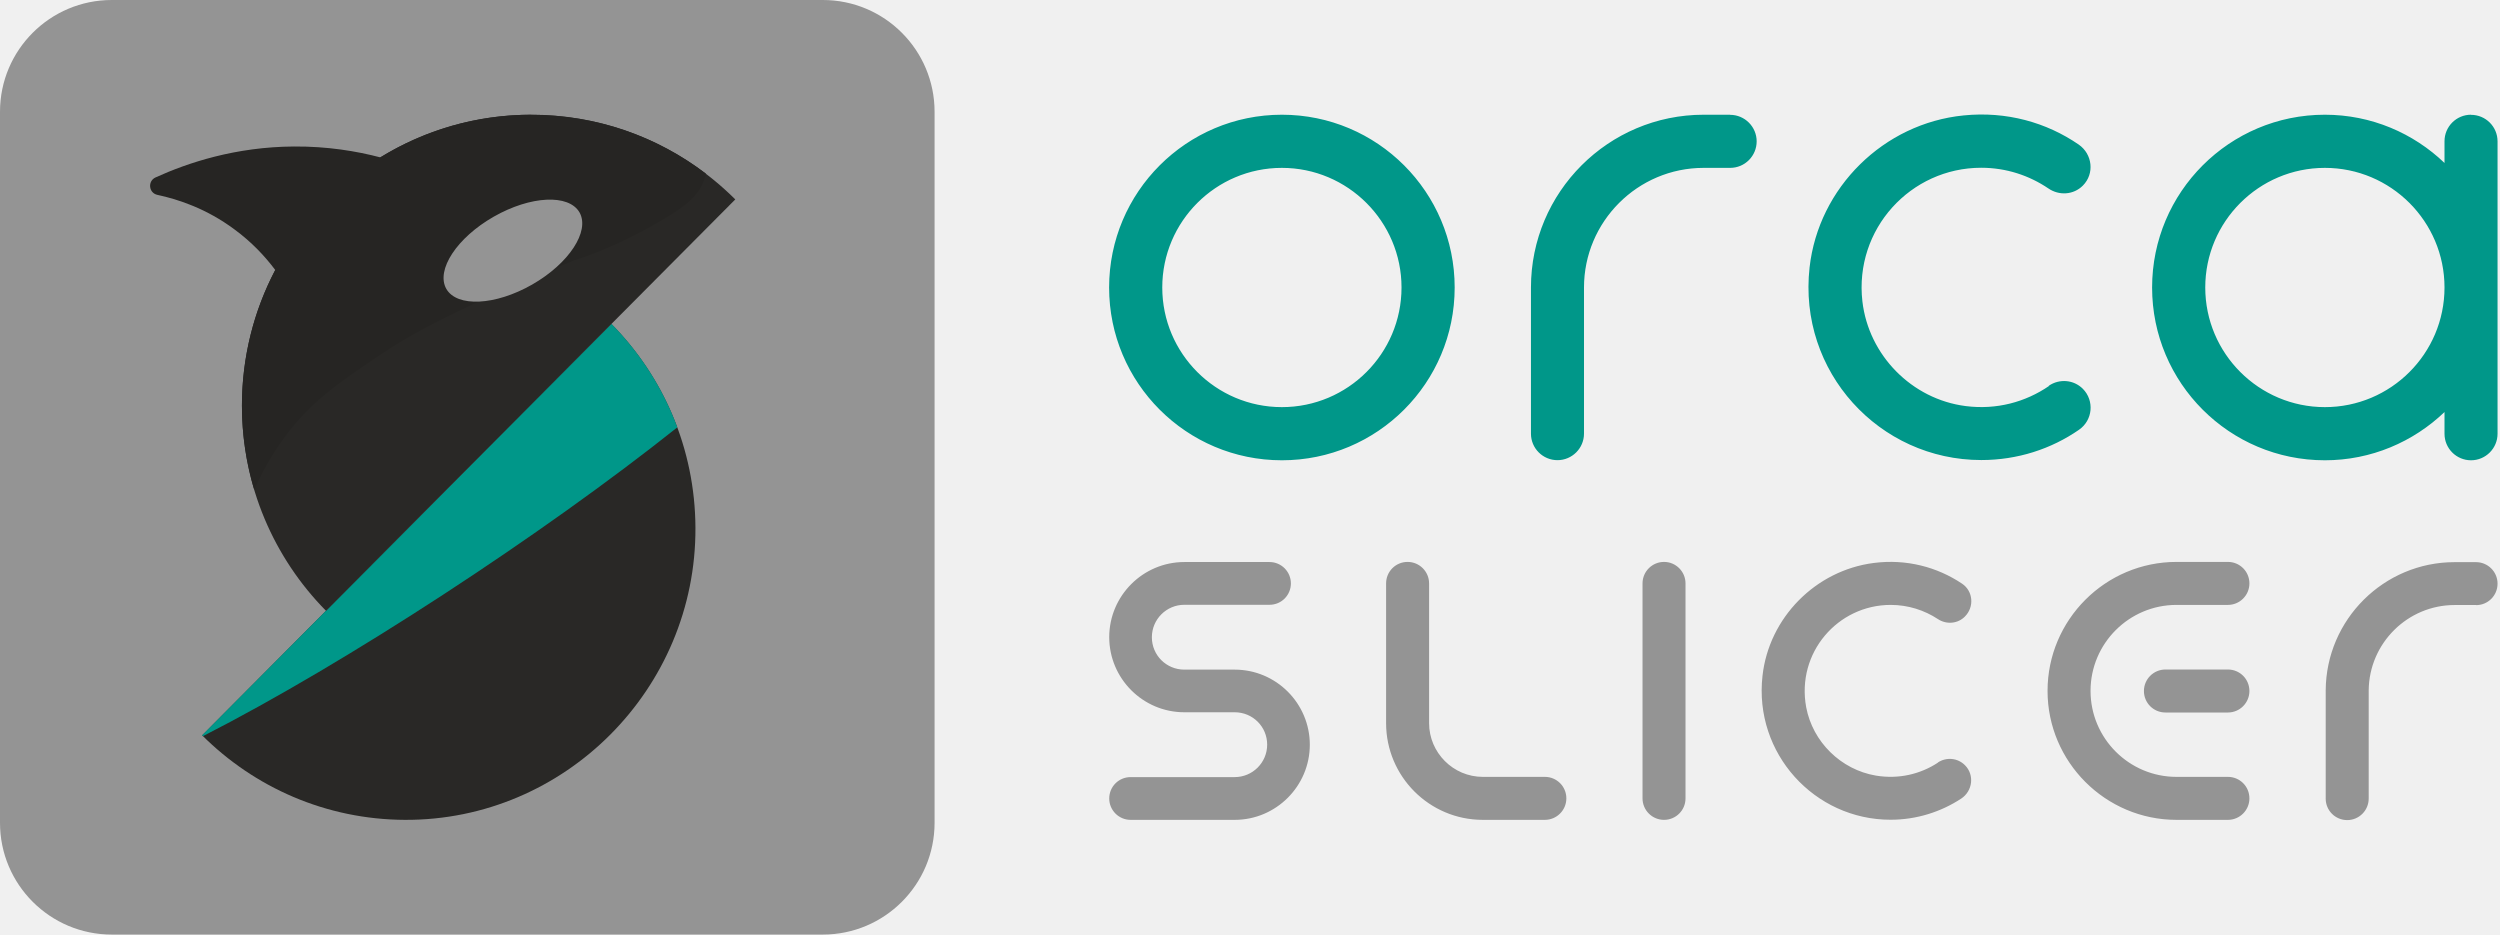
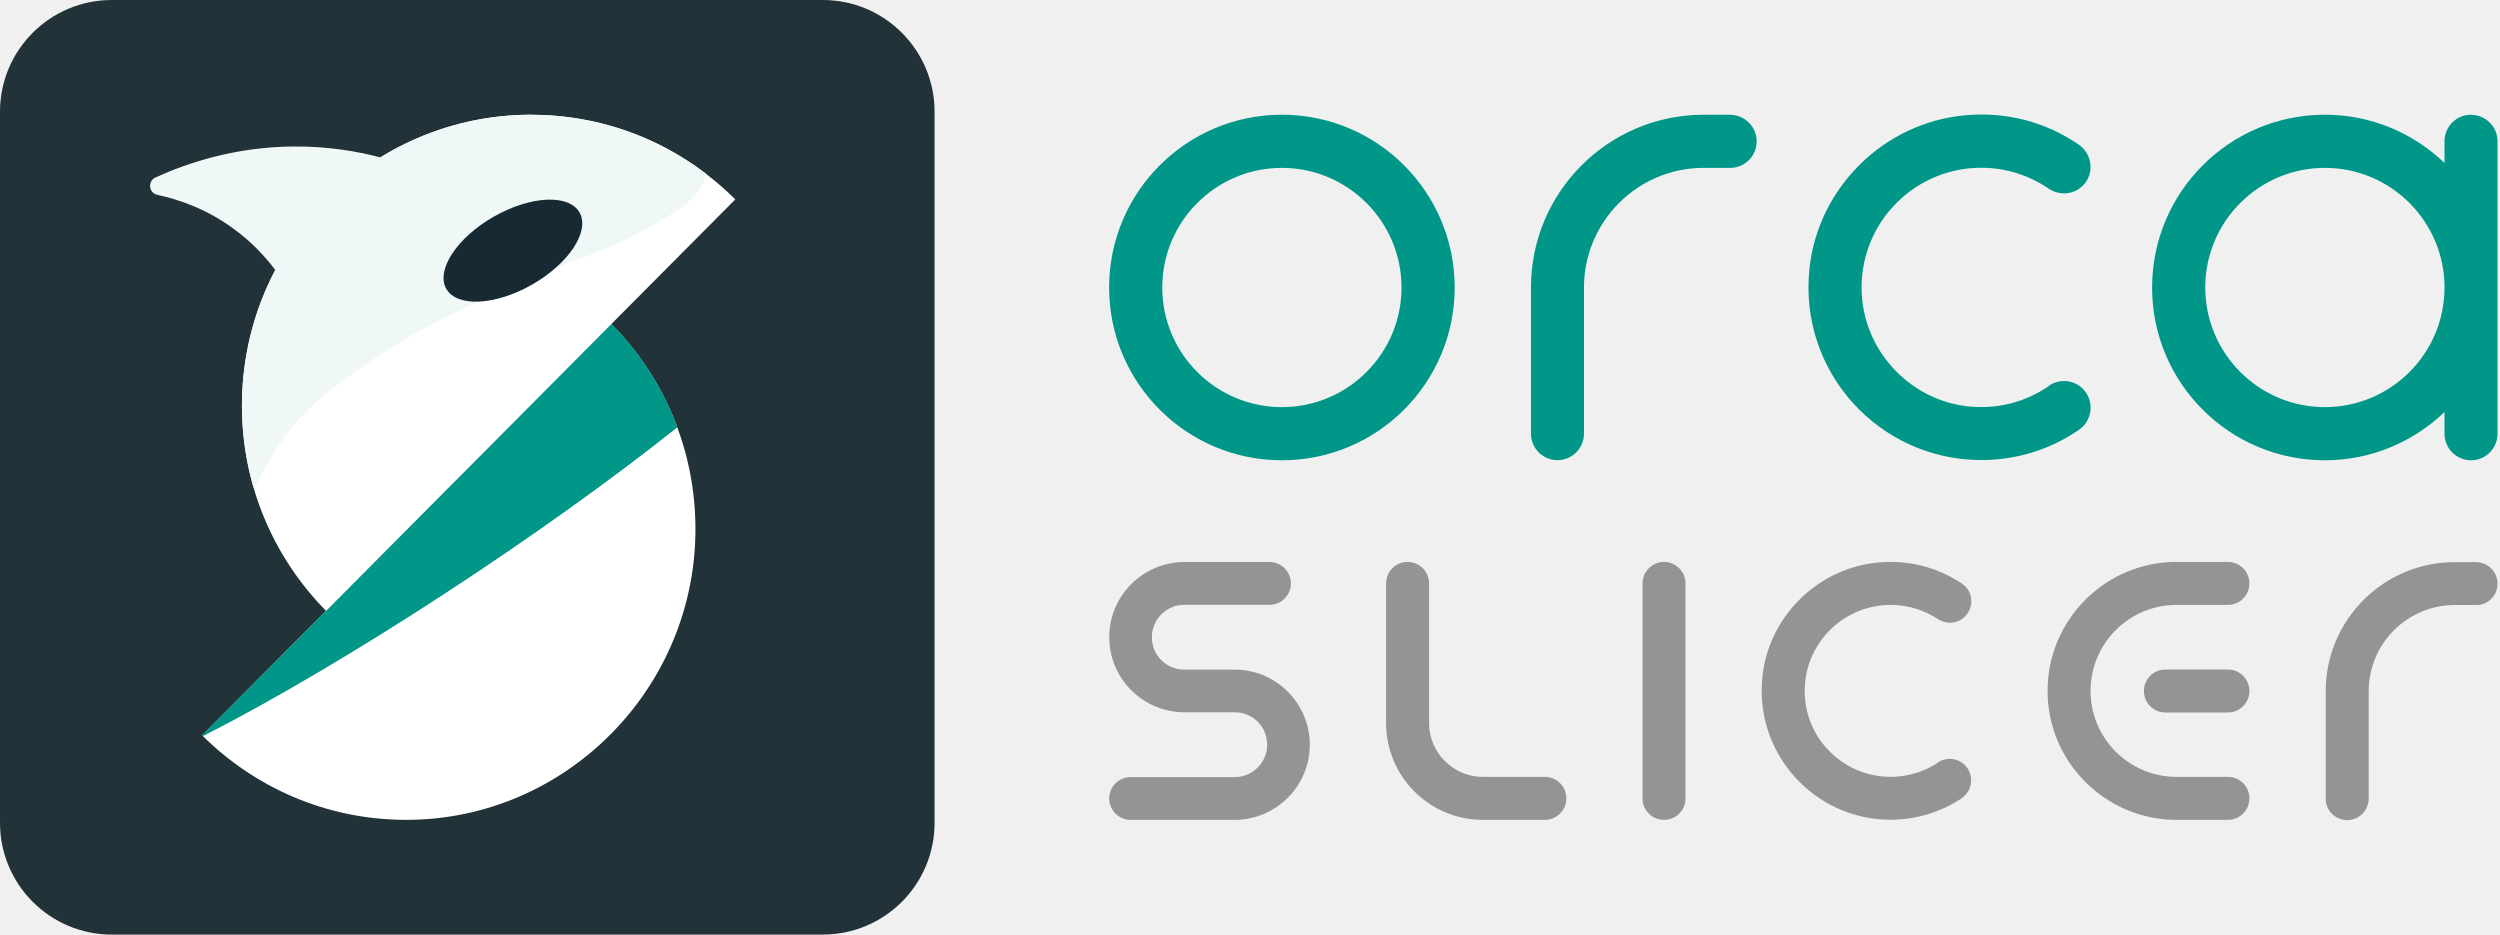
<svg xmlns="http://www.w3.org/2000/svg" id="a" width="214" height="80" viewBox="0 0 214 80">
  <g id="b">
    <g id="c">
-       <rect width="80" height="80" rx="9.57" ry="9.57" style="fill:#949494;" />
+       <rect width="80" height="80" rx="9.57" ry="9.57" style="fill:#223239;" />
    </g>
  </g>
  <g id="d">
-     <path id="e" d="M17.3,62.94c4.46,4.45,10.59,7.21,17.36,7.24,13.7.06,24.93-11.22,24.87-25-.03-6.81-2.77-12.97-7.2-17.45L17.31,62.94h0Z" style="fill:#292826;" />
+     <path id="e" d="M17.3,62.94c4.46,4.45,10.59,7.21,17.36,7.24,13.7.06,24.93-11.22,24.87-25-.03-6.81-2.77-12.97-7.2-17.45L17.31,62.94h0Z" style="fill:#FFFFFF;" />
  </g>
  <g id="f">
    <path id="g" d="M52.32,27.73L17.3,62.94s.05.05.08.07c12.27-6.26,29.08-17.26,40.6-26.43-1.24-3.36-3.19-6.38-5.65-8.87" style="fill:#009789;" />
  </g>
  <g id="h">
-     <path id="i" d="M45.48,9.82c-13.67,0-24.77,11.15-24.77,24.91,0,6.85,2.75,13.05,7.2,17.56L62.94,17.07c-4.48-4.47-10.65-7.24-17.46-7.24" style="fill:#292826;" />
+     <path id="i" d="M45.48,9.82c-13.67,0-24.77,11.15-24.77,24.91,0,6.85,2.75,13.05,7.2,17.56L62.94,17.07c-4.48-4.47-10.65-7.24-17.46-7.24" style="fill:#FFFFFF;" />
  </g>
  <g id="j">
-     <path id="k" d="M45.48,9.82c-4.74,0-9.17,1.34-12.93,3.65-2.02-.53-4.52-.95-7.39-.93-5,.03-9.08,1.39-11.85,2.65-.69.32-.58,1.33.16,1.49,1.82.39,4.22,1.19,6.59,2.95,1.5,1.1,2.64,2.33,3.5,3.48-1.82,3.47-2.85,7.42-2.85,11.61,0,2.5.37,4.92,1.05,7.2,1.04-2.32,2.14-3.87,2.5-4.36,2.27-3.13,4.68-4.76,8.23-7.15,2.62-1.77,6.26-3.84,16.7-8.14,0,0,3.27-.92,7.65-3.53,1.75-1.04,3.08-2.02,3.5-3.56.03-.11.06-.22.08-.32-4.15-3.17-9.33-5.04-14.95-5.04" style="fill:#262523;" />
+     <path id="k" d="M45.48,9.82c-4.74,0-9.17,1.34-12.93,3.65-2.02-.53-4.52-.95-7.39-.93-5,.03-9.08,1.39-11.85,2.65-.69.32-.58,1.33.16,1.49,1.82.39,4.22,1.19,6.59,2.95,1.5,1.1,2.64,2.33,3.5,3.48-1.82,3.47-2.85,7.42-2.85,11.61,0,2.5.37,4.92,1.05,7.2,1.04-2.32,2.14-3.87,2.5-4.36,2.27-3.13,4.68-4.76,8.23-7.15,2.62-1.77,6.26-3.84,16.7-8.14,0,0,3.27-.92,7.65-3.53,1.75-1.04,3.08-2.02,3.5-3.56.03-.11.06-.22.08-.32-4.15-3.17-9.33-5.04-14.95-5.04" style="fill:#F0F8F7;" />
  </g>
  <g id="l">
-     <path id="m" d="M49.61,18.19c.9,1.61-.91,4.37-4.06,6.17s-6.44,1.96-7.35.36c-.9-1.61.91-4.37,4.06-6.17,3.15-1.8,6.44-1.96,7.35-.36" style="fill:#949494;" />
+     <path id="m" d="M49.61,18.19c.9,1.61-.91,4.37-4.06,6.17s-6.44,1.96-7.35.36c-.9-1.61.91-4.37,4.06-6.17,3.15-1.8,6.44-1.96,7.35-.36" style="fill:#172932;" />
  </g>
  <path d="M142.44,48.1c-1.01,0-1.84.82-1.84,1.84v18.4c0,1.01.82,1.84,1.84,1.84s1.84-.82,1.84-1.84v-18.4c0-1.01-.82-1.84-1.84-1.84ZM190.71,48.1h-4.4c-6.09,0-11.04,4.96-11.04,11.04s4.96,11.04,11.04,11.04h4.4c1.01,0,1.84-.82,1.84-1.84s-.82-1.84-1.84-1.84h-4.4c-4.06,0-7.36-3.3-7.36-7.36s3.3-7.36,7.36-7.36h4.4c1.01,0,1.84-.82,1.84-1.84s-.82-1.84-1.84-1.84v-.02.02ZM190.71,57.31h-5.35c-1.01,0-1.84.82-1.84,1.84s.82,1.84,1.84,1.84h5.35c1.01,0,1.84-.82,1.84-1.84s-.82-1.84-1.84-1.84ZM105.69,70.18h-8.91c-1.01,0-1.83-.82-1.83-1.83s.81-1.83,1.83-1.83h8.91c1.53,0,2.78-1.24,2.78-2.78s-1.24-2.77-2.78-2.77h-4.31c-3.55,0-6.43-2.89-6.43-6.43s2.89-6.43,6.43-6.43h7.29c1.01,0,1.83.82,1.83,1.83s-.81,1.83-1.83,1.83h-7.29c-1.53,0-2.78,1.24-2.78,2.78s1.24,2.77,2.78,2.77h4.31c3.55,0,6.43,2.89,6.43,6.43s-2.89,6.43-6.43,6.43h0ZM165.89,65.28c-1.49.98-3.35,1.44-5.32,1.11-2.99-.51-5.4-2.88-5.96-5.85-.86-4.67,2.71-8.76,7.23-8.76,1.49,0,2.88.45,4.04,1.21.73.49,1.71.41,2.32-.22h0c.81-.81.71-2.17-.25-2.81-2.12-1.42-4.76-2.13-7.56-1.77-4.98.64-8.97,4.69-9.52,9.66-.75,6.65,4.46,12.32,10.96,12.32,2.23,0,4.31-.67,6.05-1.81.98-.65,1.15-2.03.32-2.86h0c-.63-.63-1.59-.71-2.32-.23h.01ZM132.24,66.5h-5.31c-2.53,0-4.6-2.07-4.6-4.6v-11.96c0-1.01-.82-1.84-1.84-1.84s-1.84.82-1.84,1.84v11.96c0,4.57,3.71,8.28,8.28,8.28h5.31c1.01,0,1.84-.82,1.84-1.84s-.82-1.84-1.84-1.84h0ZM211.96,51.79h-1.84c-4.03,0-7.32,3.27-7.36,7.3v9.27c0,1.01-.82,1.84-1.84,1.84s-1.84-.82-1.84-1.84v-9.27c.04-6.06,4.98-10.97,11.03-10.97h1.84c1.01,0,1.84.82,1.84,1.84s-.82,1.84-1.84,1.84h0Z" style="fill:#949494;" />
  <path d="M109.73,14.37c5.64,0,10.24,4.59,10.24,10.24s-4.59,10.24-10.24,10.24-10.24-4.59-10.24-10.24,4.59-10.24,10.24-10.24M109.73,9.82c-8.16,0-14.79,6.62-14.79,14.79s6.62,14.79,14.79,14.79,14.79-6.62,14.79-14.79-6.62-14.79-14.79-14.79h0ZM211.52,9.82c-1.26,0-2.27,1.02-2.27,2.27v1.86c-2.66-2.55-6.26-4.13-10.24-4.13-8.16,0-14.79,6.62-14.79,14.79s6.62,14.79,14.79,14.79c3.97,0,7.58-1.58,10.24-4.13v1.86c0,1.26,1.02,2.27,2.27,2.27s2.27-1.02,2.27-2.27V12.1c0-1.26-1.02-2.27-2.27-2.27h0ZM199.01,34.85c-5.64,0-10.24-4.59-10.24-10.24s4.59-10.24,10.24-10.24,10.24,4.59,10.24,10.24-4.59,10.24-10.24,10.24ZM148.11,9.82h-2.27c-8.16,0-14.79,6.62-14.79,14.79v12.51c0,1.26,1.02,2.27,2.27,2.27s2.27-1.02,2.27-2.27v-12.51c0-5.64,4.59-10.24,10.24-10.24h2.27c1.26,0,2.27-1.02,2.27-2.27s-1.02-2.27-2.27-2.27h0ZM175.38,33.05c-1.99,1.36-4.47,2.05-7.12,1.71-4.61-.59-8.31-4.35-8.84-8.97-.7-6.18,4.13-11.43,10.17-11.43,2.14,0,4.11.66,5.75,1.77.92.63,2.15.56,2.95-.24h0c1.02-1.02.83-2.7-.36-3.52-2.75-1.89-6.18-2.86-9.84-2.49-6.85.68-12.42,6.17-13.19,13.01-1,8.93,5.97,16.49,14.7,16.49,3.11,0,5.99-.95,8.36-2.59,1.18-.81,1.34-2.49.33-3.51h0c-.78-.78-2-.88-2.91-.26v.02h0Z" style="fill:#009789;" />
</svg>
